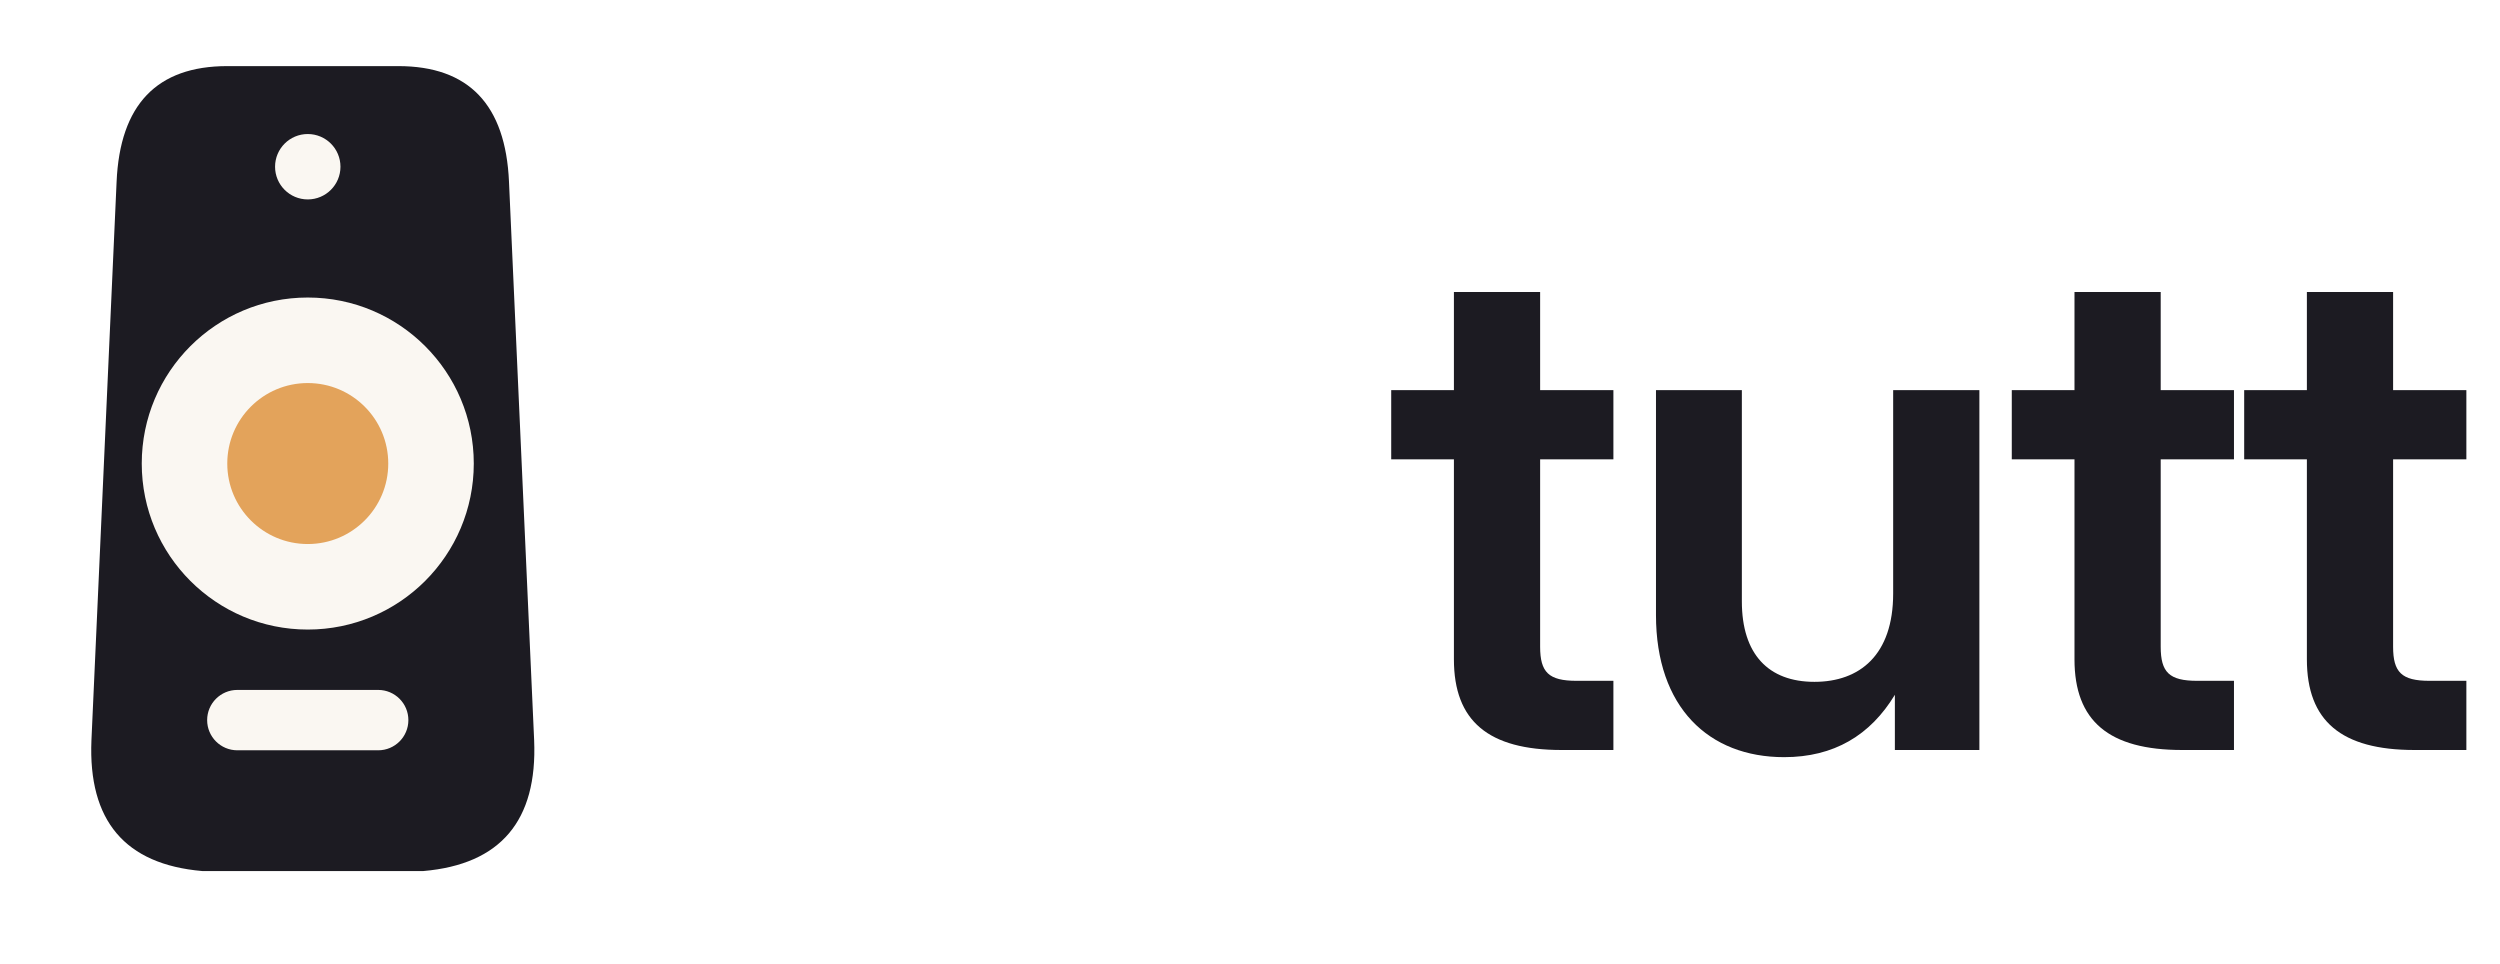
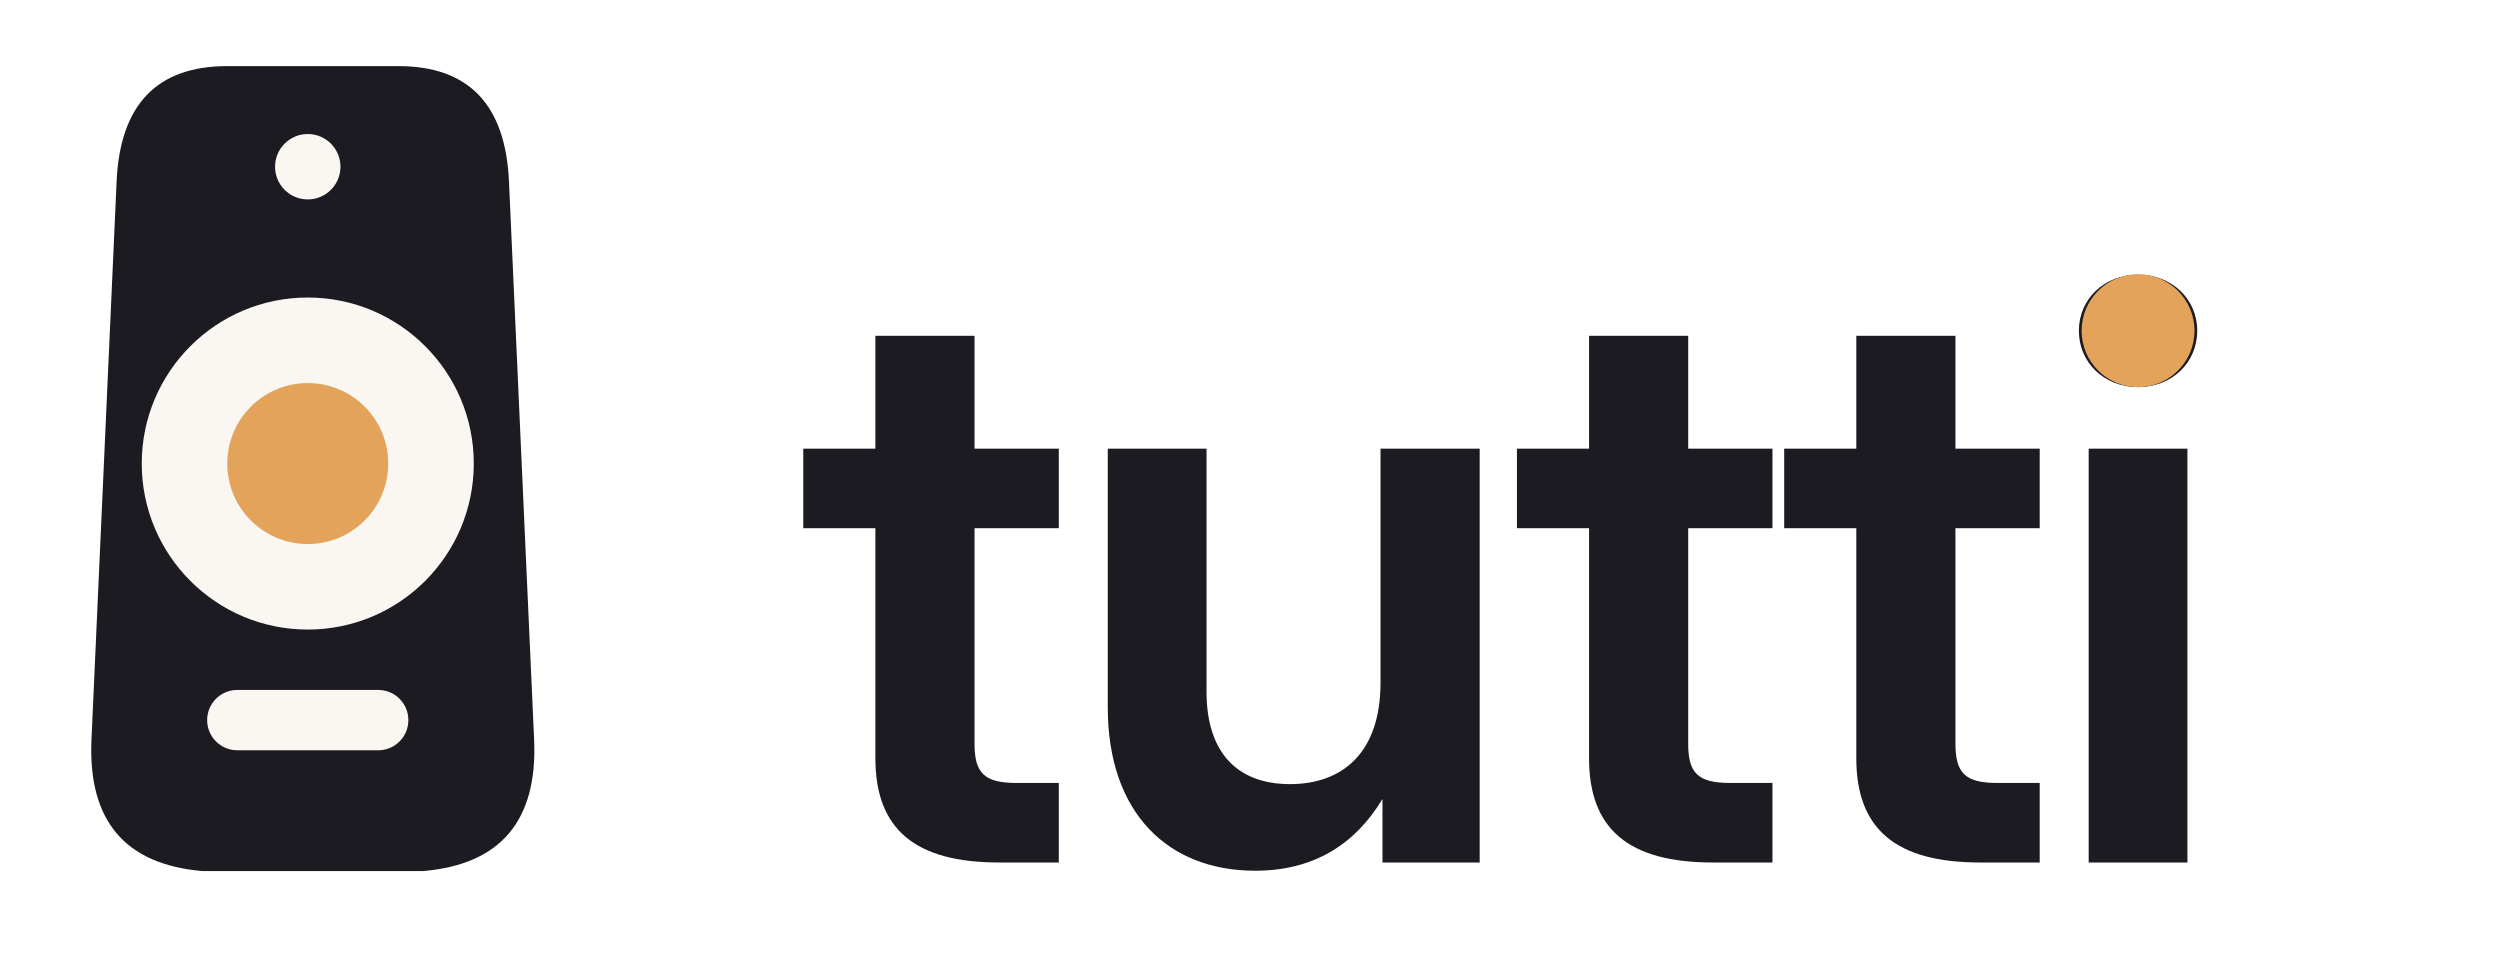
<svg xmlns="http://www.w3.org/2000/svg" viewBox="0 0 480 185" width="480" height="185">
  <g transform="translate(5 4) scale(0.965909)">
    <path d="M40 9Q19 9 18 32L13 143Q12 167 35 169L79 169Q102 167 101 143L96 32Q95 9 74 9Z" fill="#1C1B22" />
    <circle cx="56" cy="29" r="6.5" fill="#FAF7F2" />
    <circle cx="56" cy="88" r="33" fill="#FAF7F2" />
    <circle cx="56" cy="88" r="16" fill="#E3A35B" />
    <rect x="36" y="133" width="40" height="12" rx="6" fill="#FAF7F2" />
  </g>
-   <g transform="translate(133 0) scale(1)">
+   <g transform="translate(0 0) scale(1.15)">
    <path d="M669 1056H454V1344H201V1056H17V853H201V266C201 85 302 0 517 0H669V203H561C479 203 454 228 454 303V853H669Z" fill="#1C1B22" transform="translate(133 144) scale(0.06543 -0.06543)" />
    <path d="M488 -21C634 -21 741 43 813 162V0H1061V1056H808V459C808 279 710 200 577 200C442 200 364 281 364 436V1056H112V396C112 125 267 -21 488 -21Z" fill="#1C1B22" transform="translate(177.62 144) scale(0.06543 -0.06543)" />
    <path d="M669 1056H454V1344H201V1056H17V853H201V266C201 85 302 0 517 0H669V203H561C479 203 454 228 454 303V853H669Z" fill="#1C1B22" transform="translate(252.15 144) scale(0.06543 -0.06543)" />
    <path d="M669 1056H454V1344H201V1056H17V853H201V266C201 85 302 0 517 0H669V203H561C479 203 454 228 454 303V853H669Z" fill="#1C1B22" transform="translate(296.77 144) scale(0.06543 -0.06543)" />
    <g transform="translate(341.39 144) scale(0.06543 -0.06543)">
      <path d="M112 0H364V1056H112ZM238 1213C324 1213 389 1275 389 1357C389 1438 324 1500 238 1500C152 1500 87 1438 87 1357C87 1275 152 1213 238 1213Z" fill="#1C1B22" />
      <circle cx="238" cy="1357" r="144" fill="#E3A35B" />
    </g>
  </g>
</svg>
